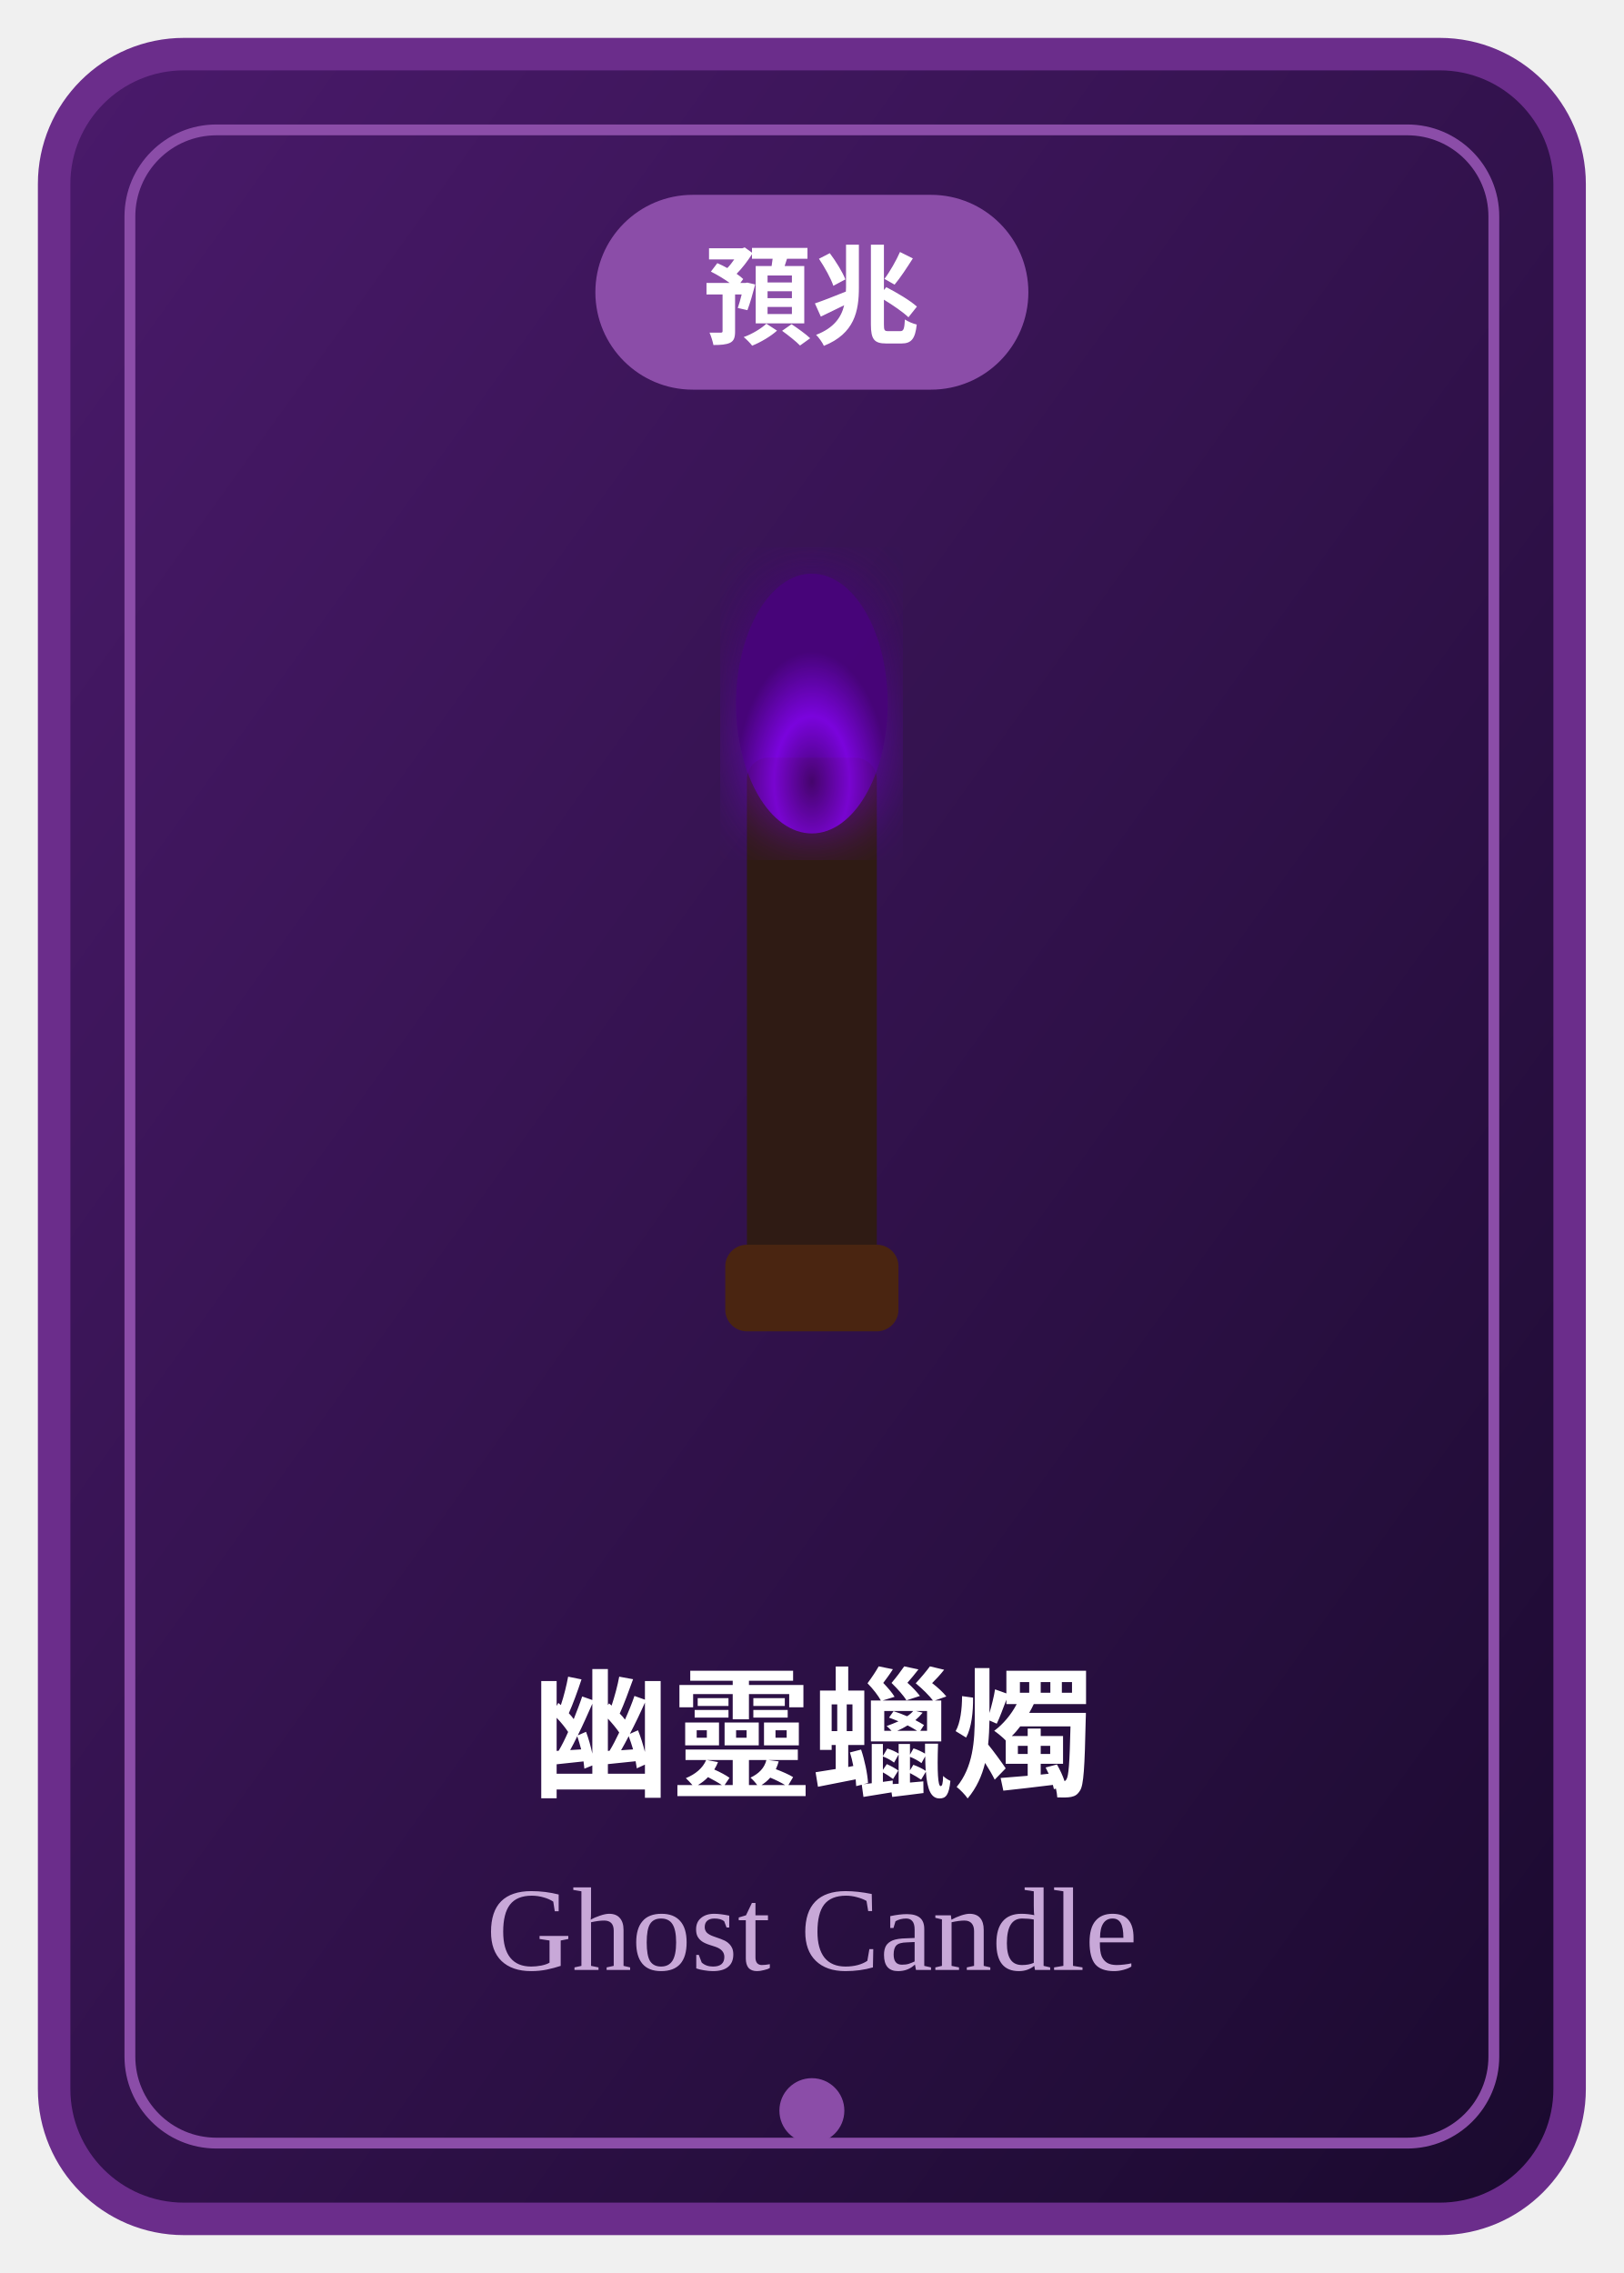
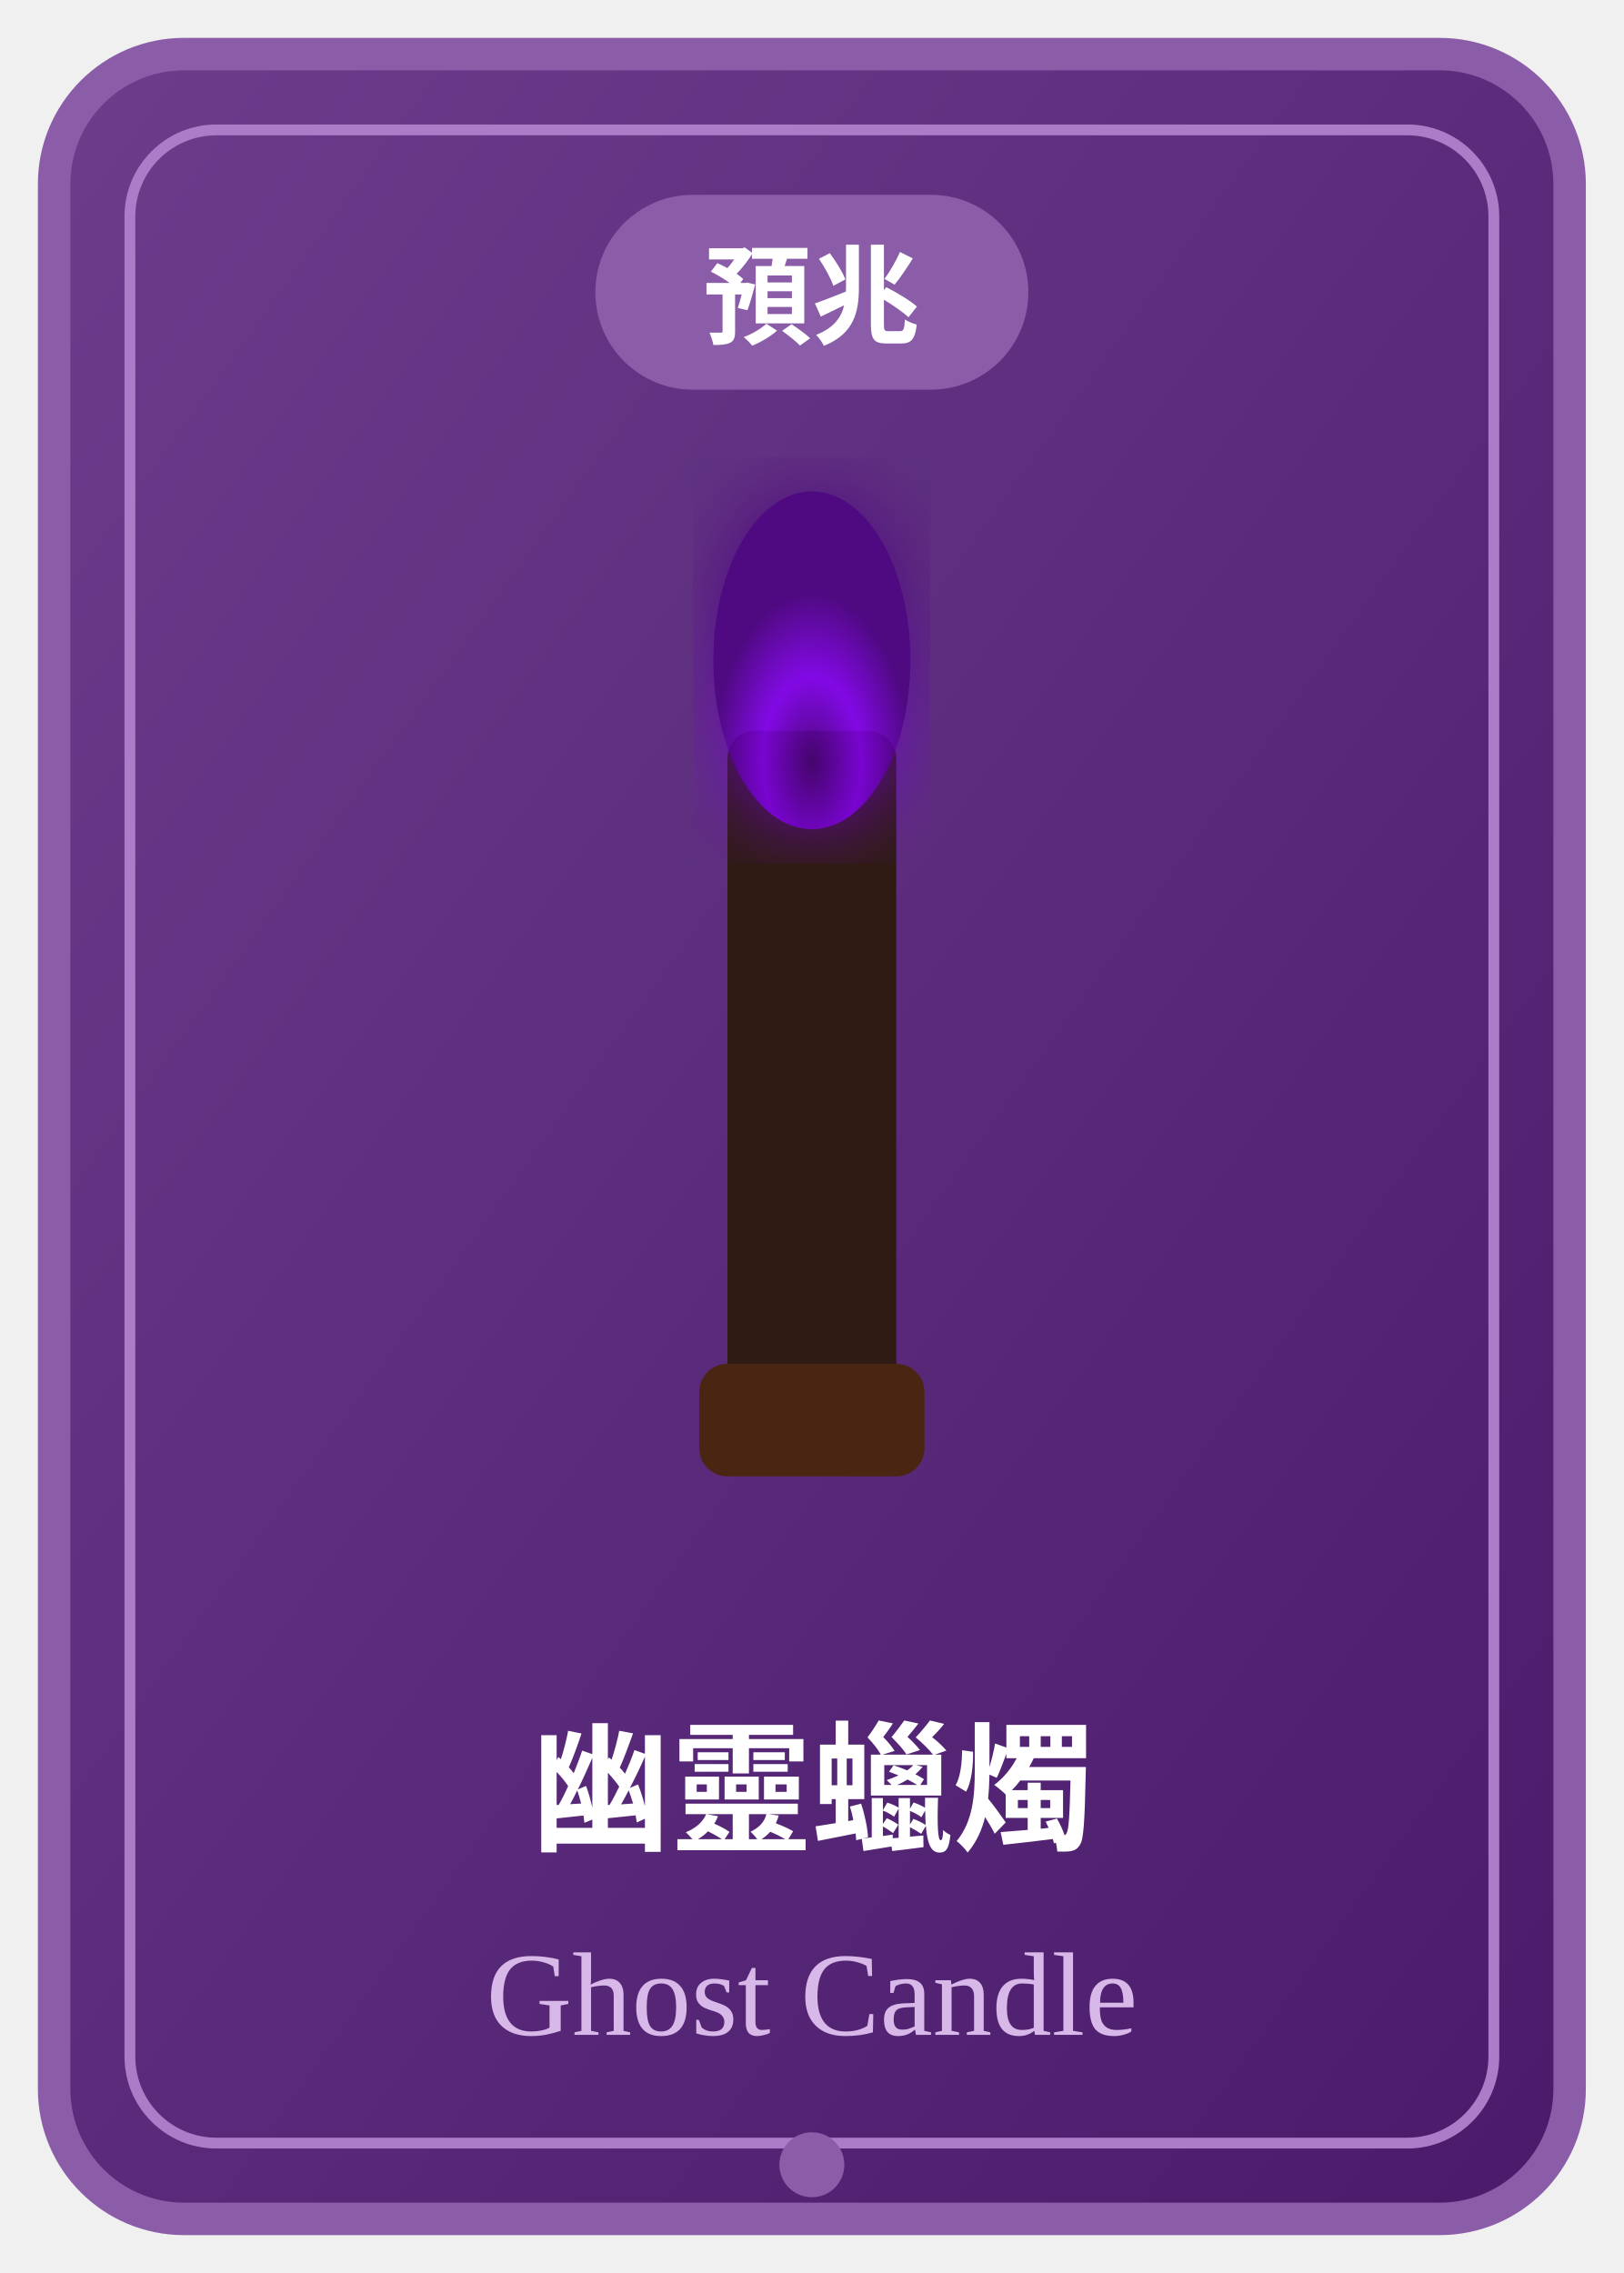
<svg xmlns="http://www.w3.org/2000/svg" viewBox="0 0 150 210" width="150" height="210">
  <defs>
    <linearGradient id="cardBg" x1="0%" y1="0%" x2="100%" y2="100%">
-       <stop offset="0%" style="stop-color:#4A1A6B" />
-       <stop offset="100%" style="stop-color:#1A0A2E" />
+       <stop offset="0%" style="stop-color:#6B3D8B" />
+       <stop offset="100%" style="stop-color:#4A1A6B" />
    </linearGradient>
    <radialGradient id="flameGrad" cx="50%" cy="80%" r="50%">
      <stop offset="0%" style="stop-color:#4B0082" />
      <stop offset="50%" style="stop-color:#8B00FF" />
      <stop offset="100%" style="stop-color:#4B0082" />
    </radialGradient>
    <filter id="glow">
      <feGaussianBlur stdDeviation="3" result="blur" />
      <feMerge>
        <feMergeNode in="blur" />
        <feMergeNode in="SourceGraphic" />
      </feMerge>
    </filter>
  </defs>
-   <rect x="5" y="5" width="140" height="200" rx="12" fill="url(#cardBg)" stroke="#6B2D8B" stroke-width="3" />
-   <rect x="12" y="12" width="126" height="186" rx="8" fill="none" stroke="#8B4DA8" stroke-width="1" />
-   <rect x="55" y="18" width="40" height="18" rx="9" fill="#8B4DA8" />
+   <rect x="5" y="5" width="140" height="200" rx="12" fill="url(#cardBg)" stroke="#8B5DA8" stroke-width="3" />
+   <rect x="12" y="12" width="126" height="186" rx="8" fill="none" stroke="#AB7DC8" stroke-width="1" />
+   <rect x="55" y="18" width="40" height="18" rx="9" fill="#8B5DA8" />
  <text x="75" y="31" text-anchor="middle" font-size="10" fill="#FFF" font-weight="bold">預兆</text>
-   <g transform="translate(75, 95)">
+   <g transform="translate(75, 100) scale(1.3)">
    <rect x="-6" y="-25" width="12" height="50" fill="#2F1B14" rx="2" />
    <rect x="-8" y="20" width="16" height="8" fill="#4A2511" rx="2" />
    <ellipse cx="0" cy="-30" rx="7" ry="12" fill="url(#flameGrad)" filter="url(#glow)" opacity="0.8" />
  </g>
-   <text x="75" y="165" text-anchor="middle" font-size="13" fill="#FFF" font-weight="bold">幽靈蠟燭</text>
-   <text x="75" y="182" text-anchor="middle" font-size="11" fill="#C8A8D8">Ghost Candle</text>
-   <circle cx="75" cy="195" r="3" fill="#8B4DA8" />
+   <text x="75" y="170" text-anchor="middle" font-size="13" fill="#FFF" font-weight="bold">幽靈蠟燭</text>
+   <text x="75" y="188" text-anchor="middle" font-size="11" fill="#D8B8E8">Ghost Candle</text>
+   <circle cx="75" cy="200" r="3" fill="#8B5DA8" />
</svg>
